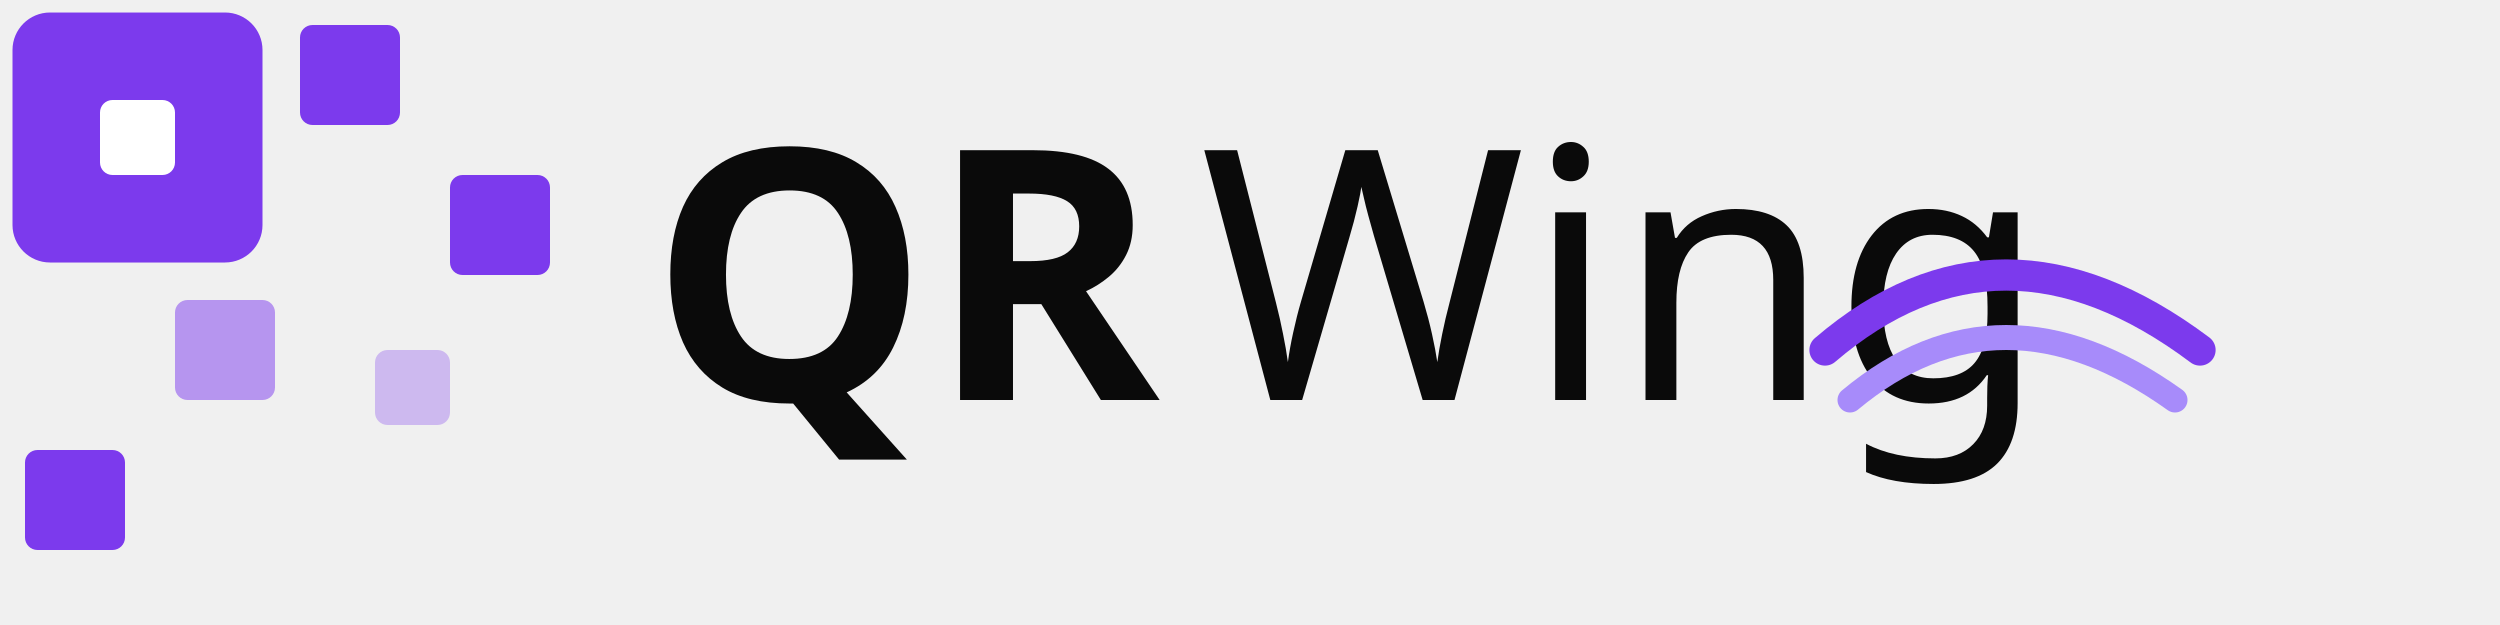
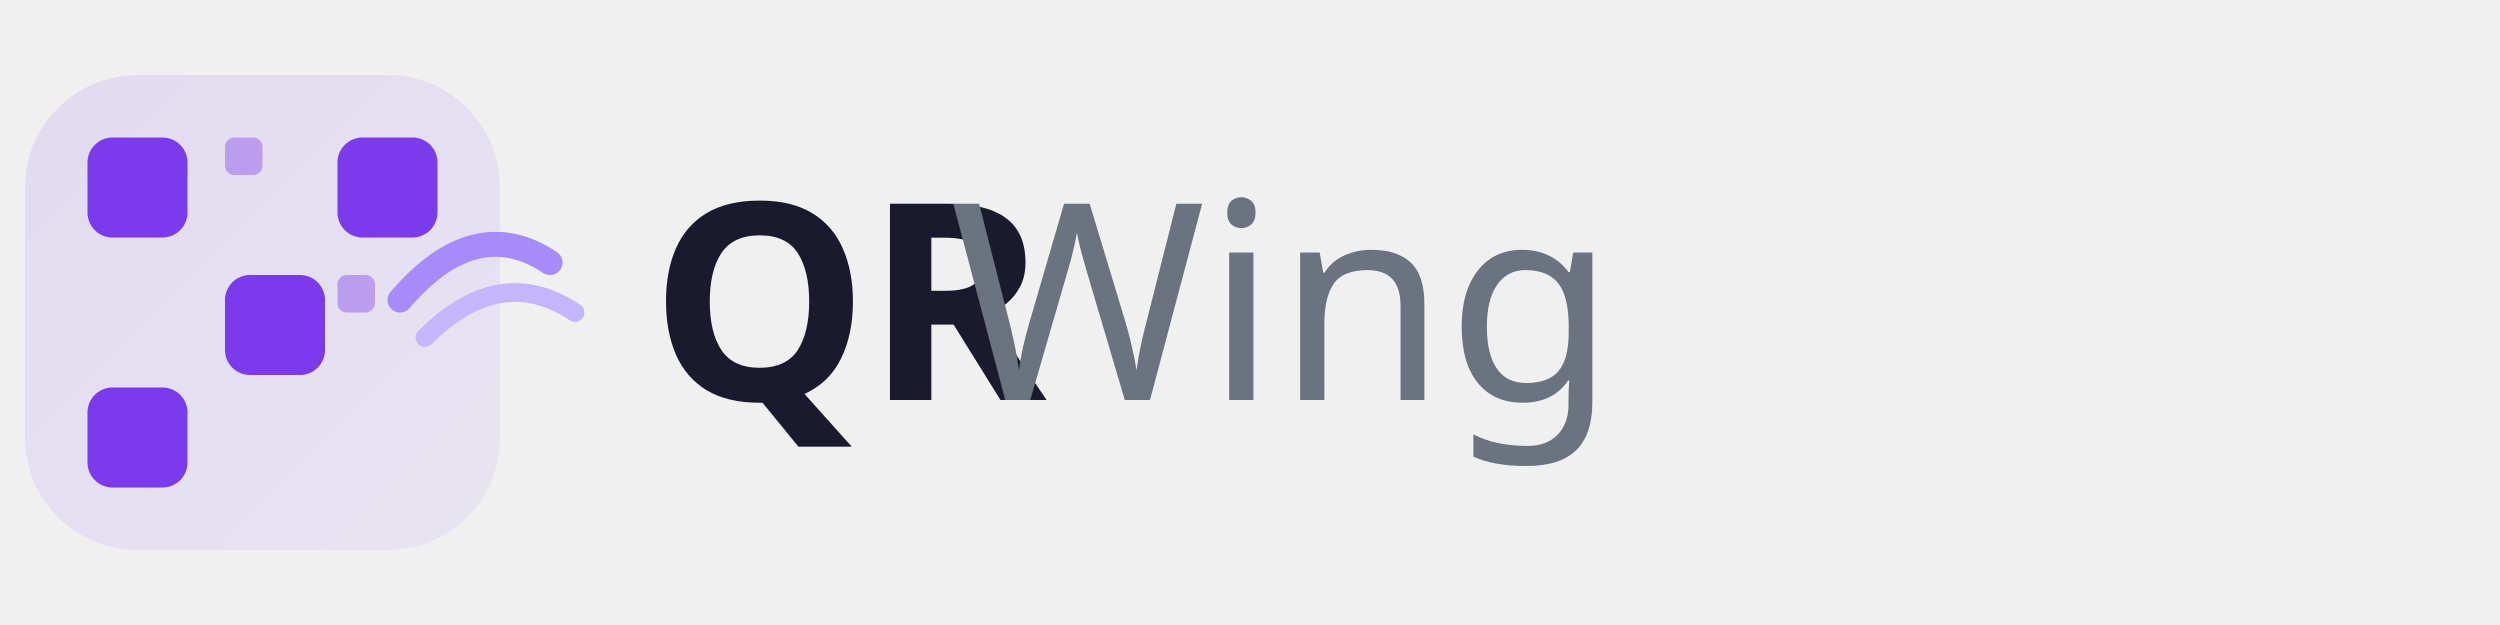
<svg xmlns="http://www.w3.org/2000/svg" viewBox="0 0 200 50" fill="none">
-   <rect x="2" y="2" width="18" height="18" rx="2" fill="#7c3aed" stroke="#7c3aed" stroke-width="2" />
-   <rect x="8" y="8" width="6" height="6" rx="1" fill="white" />
-   <rect x="24" y="2" width="8" height="8" rx="1" fill="#7c3aed" />
-   <rect x="36" y="14" width="8" height="8" rx="1" fill="#7c3aed" />
-   <rect x="2" y="36" width="8" height="8" rx="1" fill="#7c3aed" />
-   <rect x="14" y="24" width="8" height="8" rx="1" fill="#7c3aed" opacity="0.5" />
-   <rect x="30" y="28" width="6" height="6" rx="1" fill="#7c3aed" opacity="0.3" />
-   <text x="52" y="32" font-family="system-ui, sans-serif" font-weight="800" font-size="28" fill="#0a0a0a">QR</text>
-   <text x="96" y="32" font-family="system-ui, sans-serif" font-weight="400" font-size="28" fill="#0a0a0a">Wing</text>
-   <path d="M146 28 Q160 16 176 28" stroke="#7c3aed" stroke-width="2.5" fill="none" stroke-linecap="round" />
-   <path d="M148 32 Q160 22 174 32" stroke="#a78bfa" stroke-width="2" fill="none" stroke-linecap="round" />
+   <defs>
+     <linearGradient id="wingGrad" x1="0" y1="0" x2="1" y2="1">
+       <stop offset="0%" stop-color="#7c3aed" />
+       <stop offset="100%" stop-color="#a78bfa" />
+     </linearGradient>
+   </defs>
+   <rect x="2" y="6" width="38" height="38" rx="9" fill="url(#wingGrad)" opacity="0.12" />
+   <rect x="7" y="11" width="8" height="8" rx="2" fill="#7c3aed" />
+   <rect x="27" y="11" width="8" height="8" rx="2" fill="#7c3aed" />
+   <rect x="7" y="31" width="8" height="8" rx="2" fill="#7c3aed" />
+   <rect x="18" y="11" width="3" height="3" rx="0.75" fill="#7c3aed" opacity="0.4" />
+   <rect x="27" y="22" width="3" height="3" rx="0.75" fill="#7c3aed" opacity="0.4" />
+   <rect x="18" y="22" width="8" height="8" rx="2" fill="#7c3aed" />
+   <path d="M32 24 Q38 17 44 21" stroke="#a78bfa" stroke-width="2" fill="none" stroke-linecap="round" />
+   <path d="M34 27 Q40 21 46 25" stroke="#c4b5fd" stroke-width="1.5" fill="none" stroke-linecap="round" />
+   <text x="52" y="32" font-family="system-ui, sans-serif" font-weight="800" font-size="22" fill="#1a1a2e" letter-spacing="-0.3">QR</text>
+   <text x="76" y="32" font-family="system-ui, sans-serif" font-weight="400" font-size="22" fill="#6b7280">Wing</text>
</svg>
